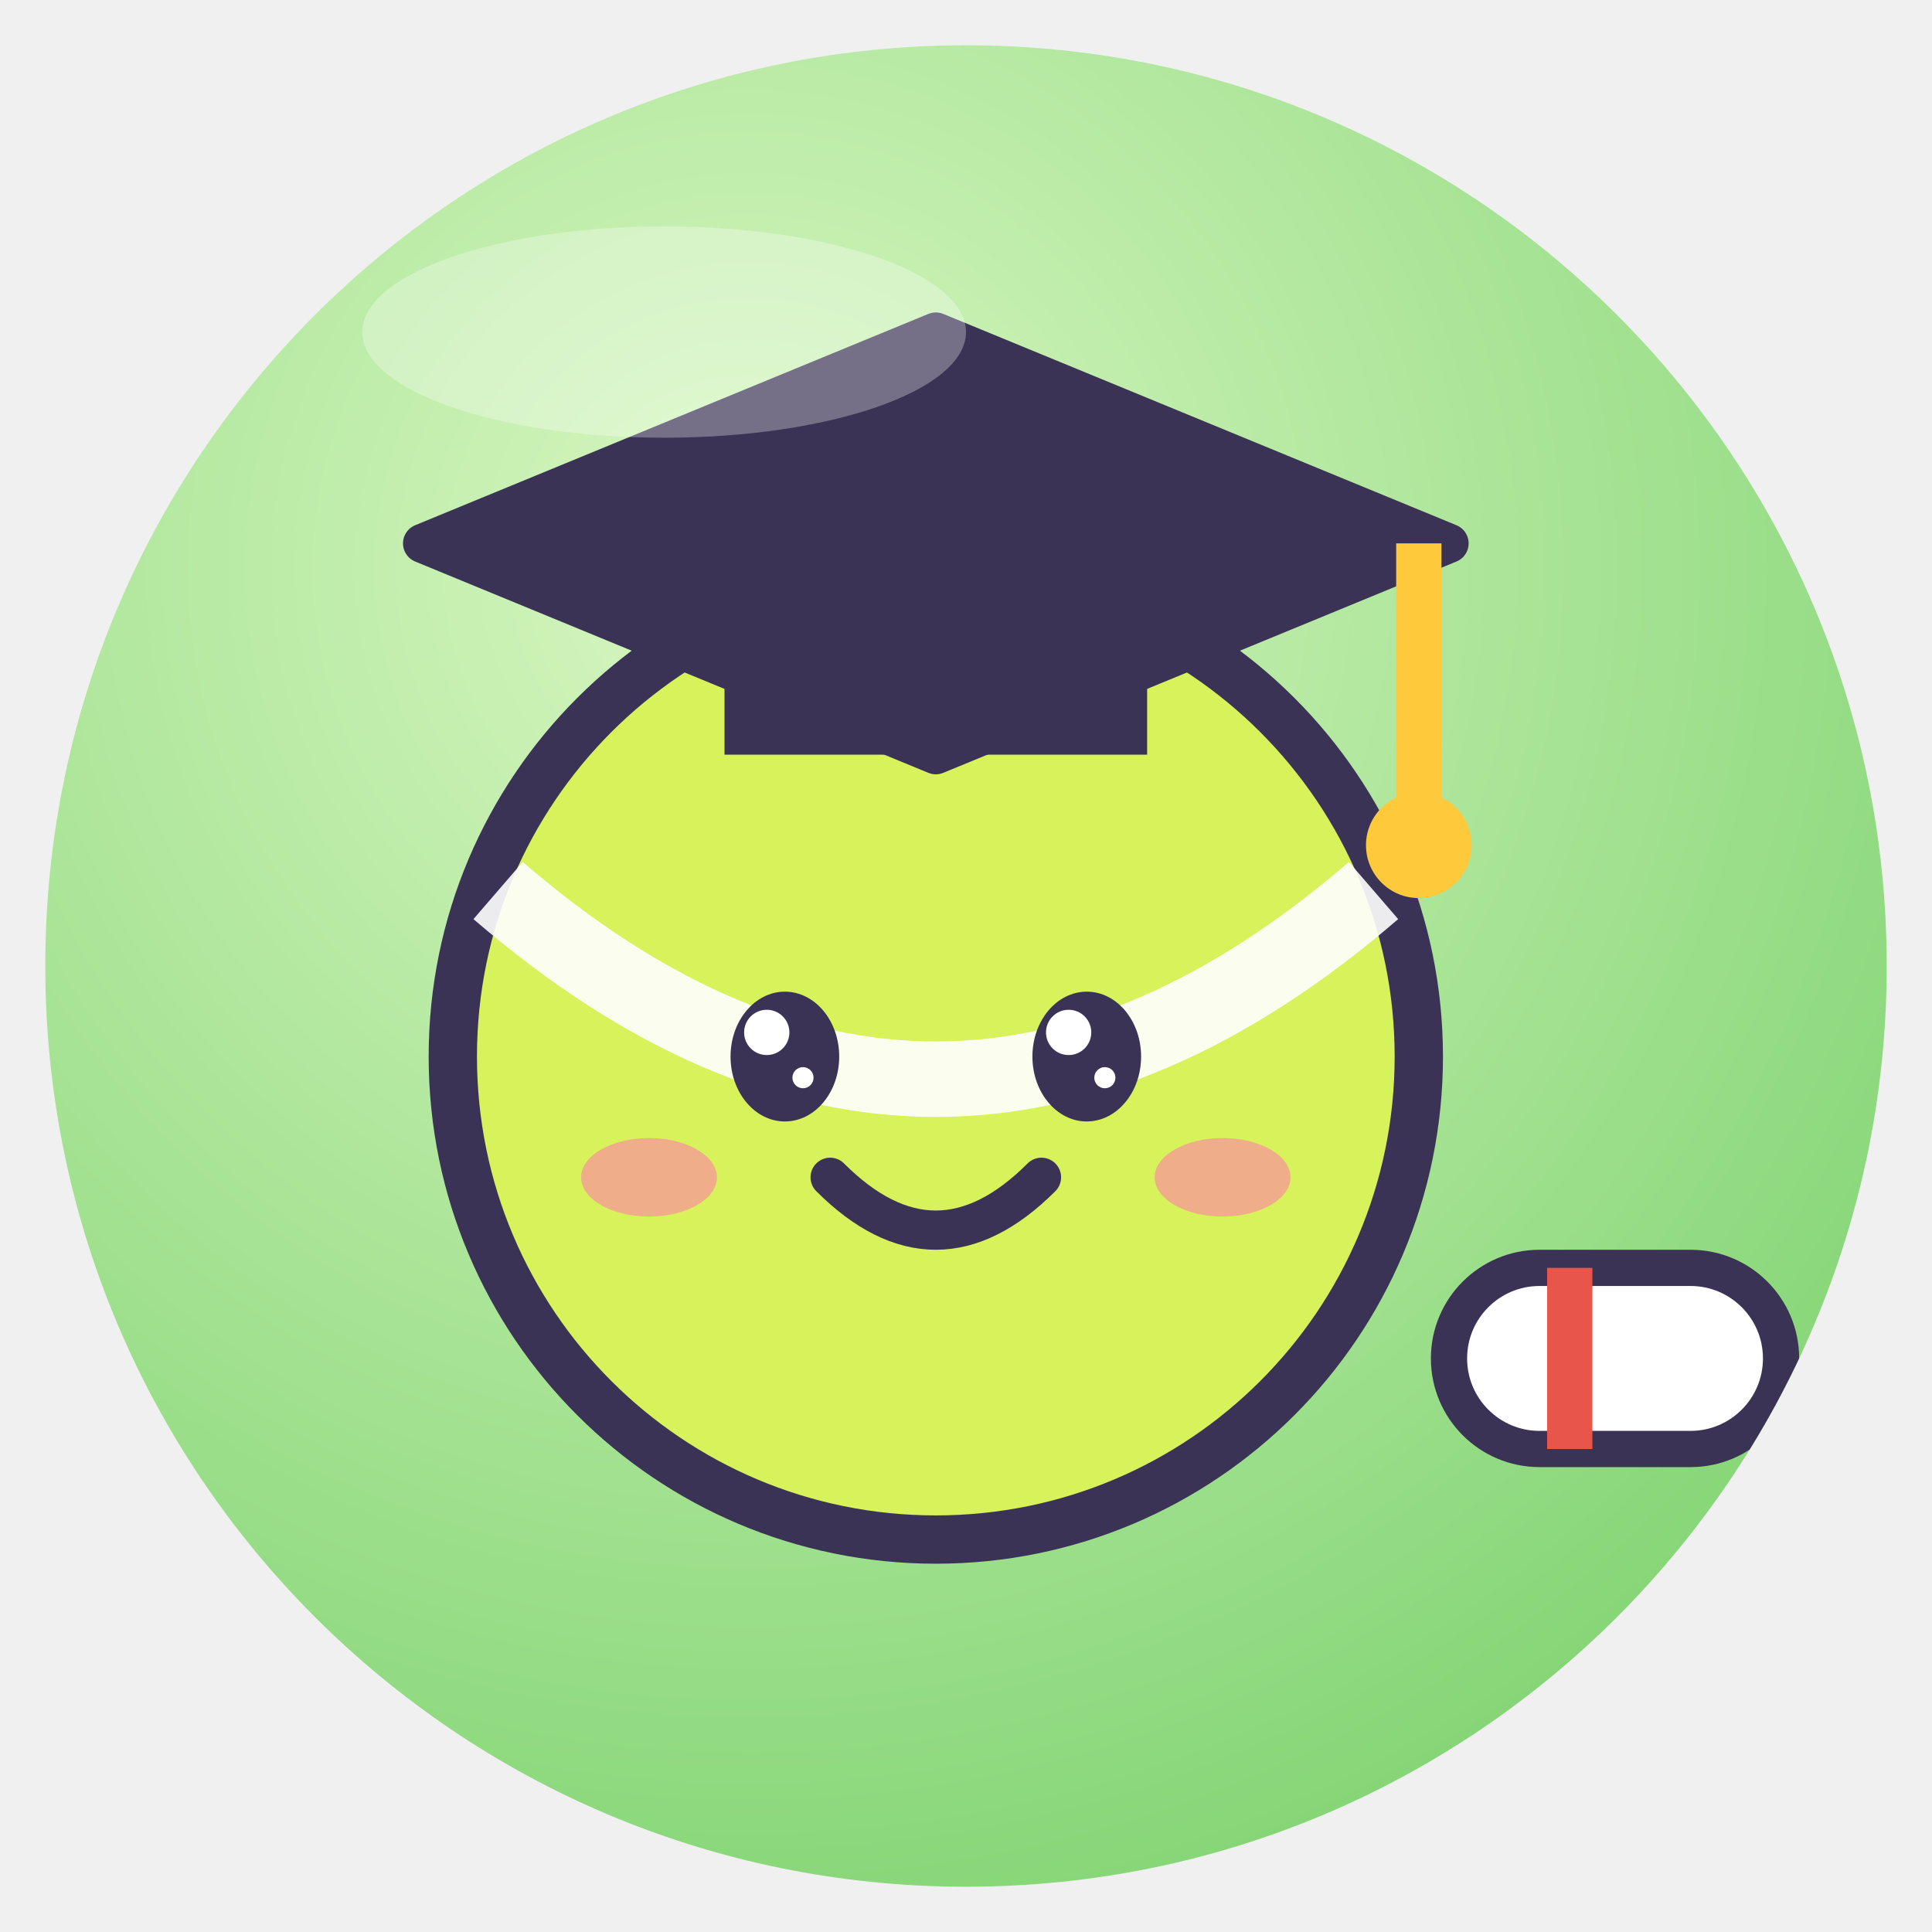
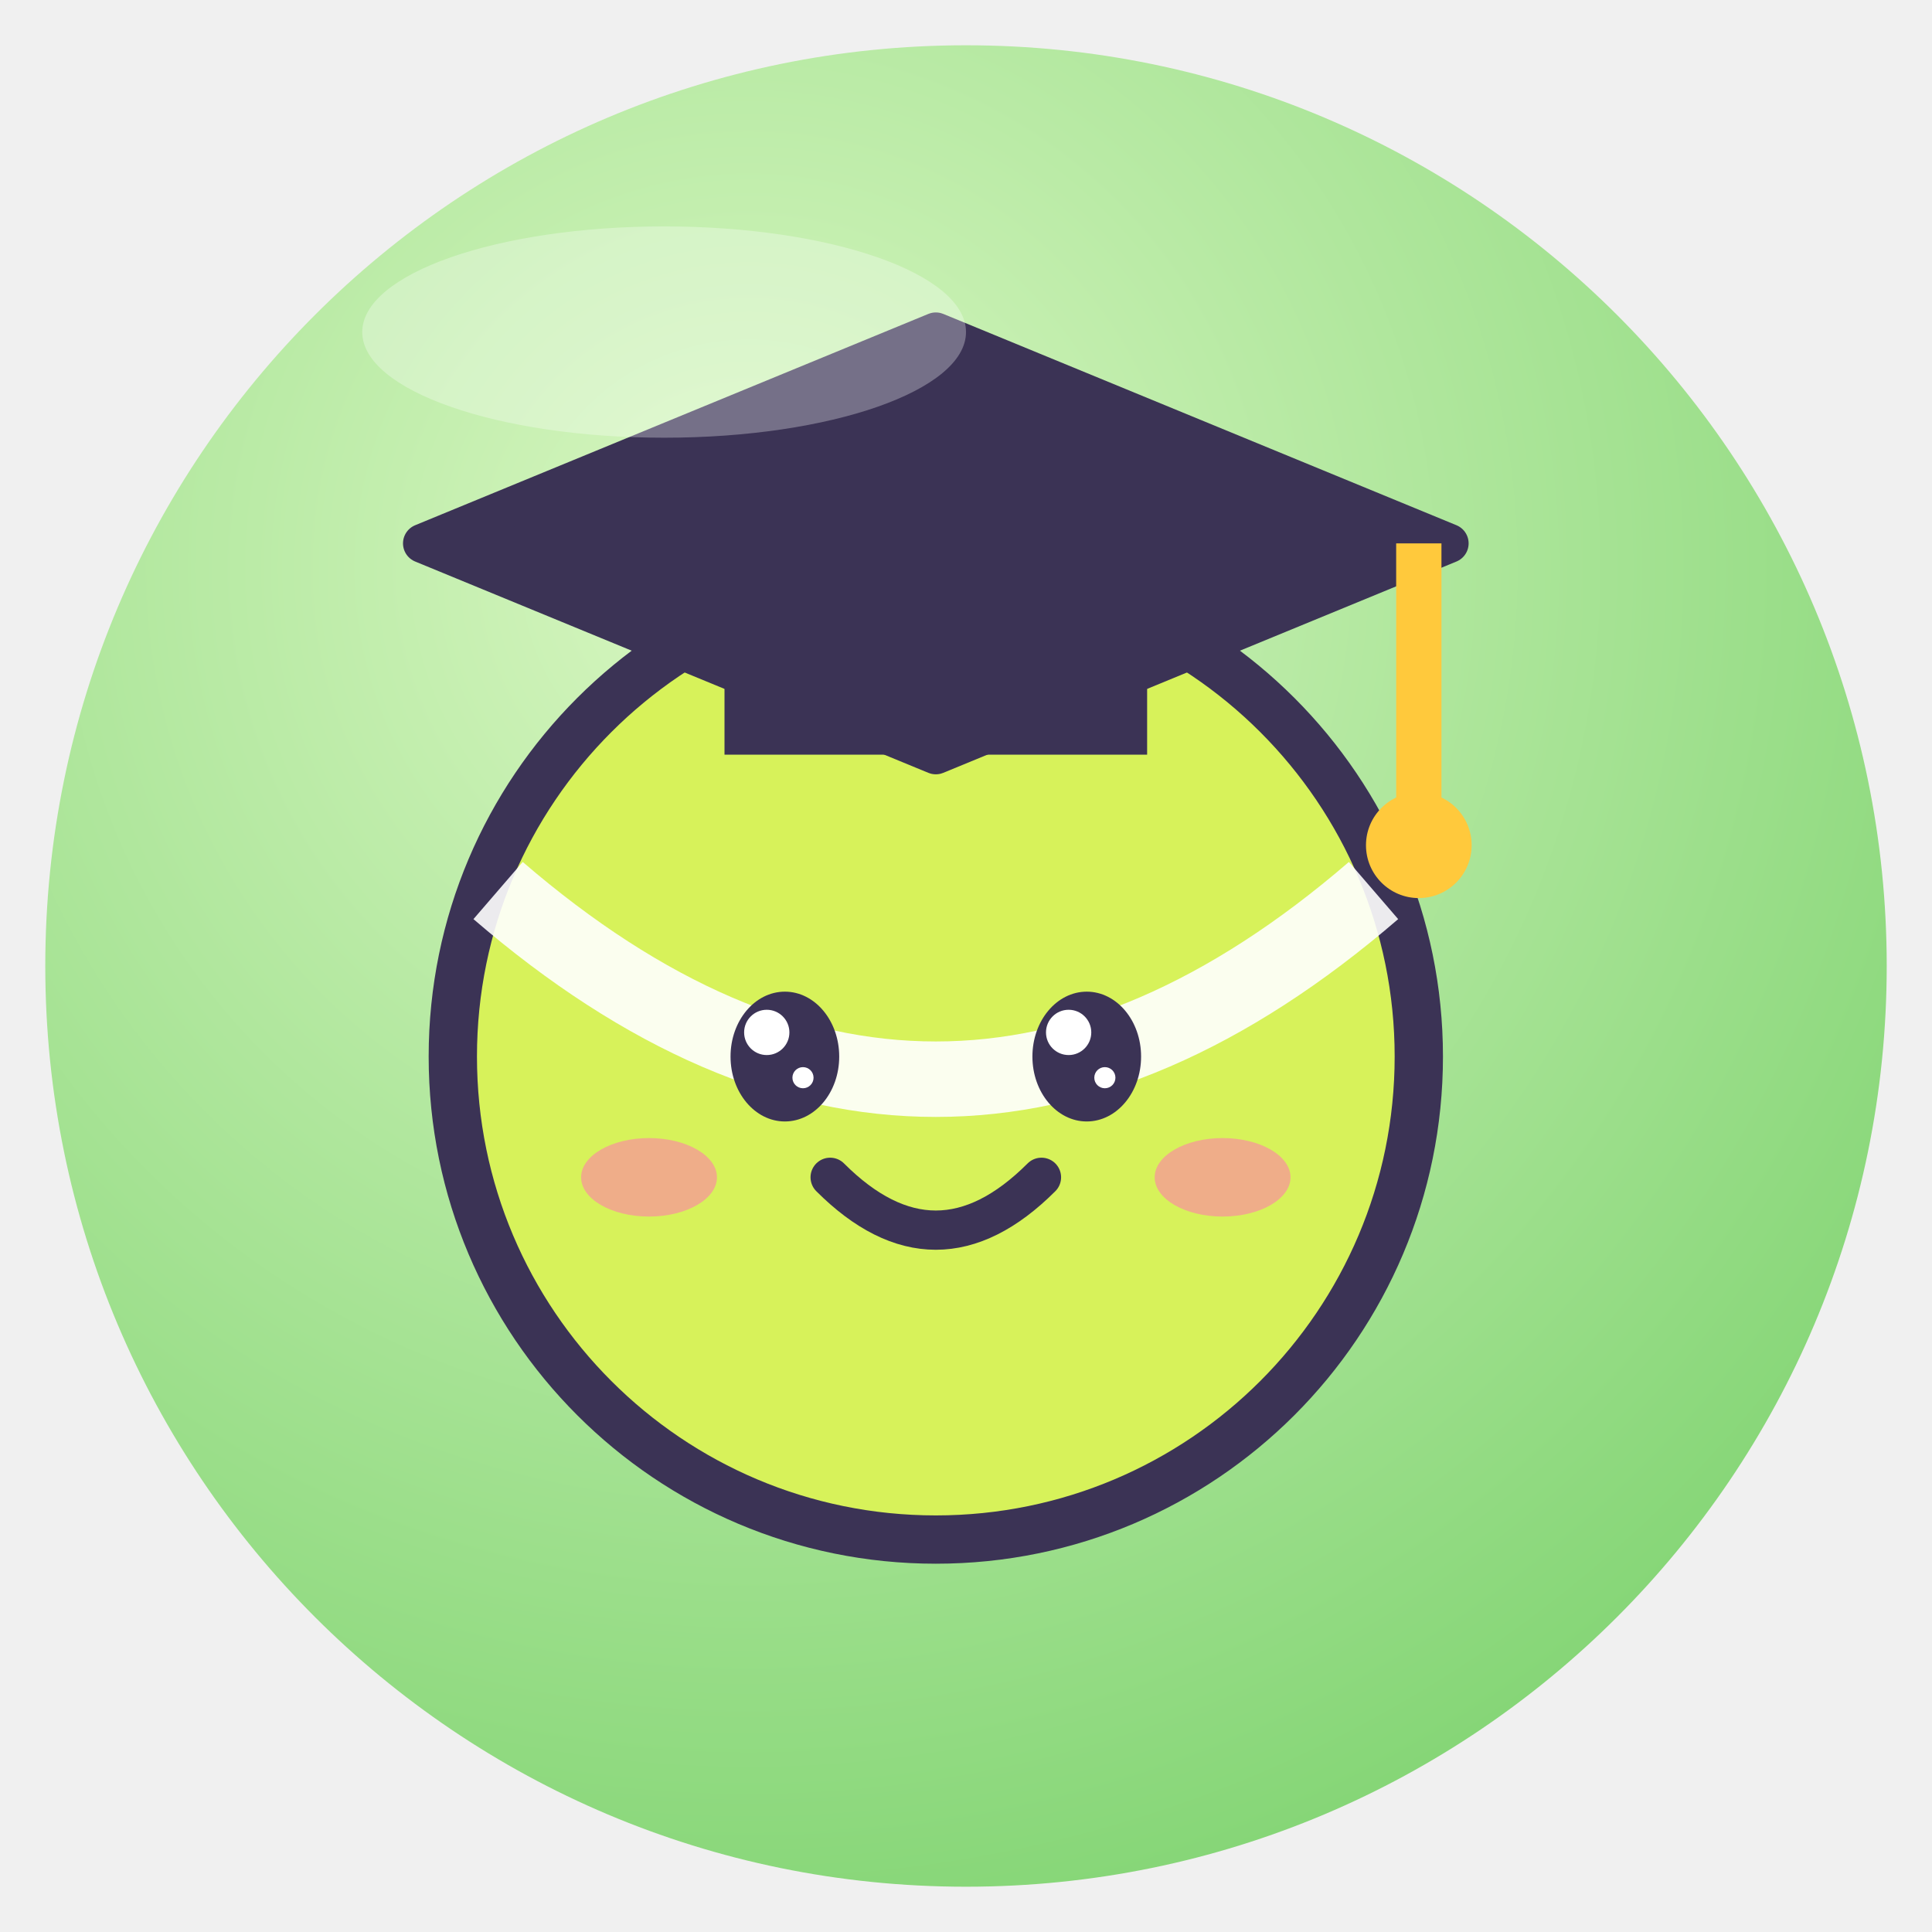
<svg xmlns="http://www.w3.org/2000/svg" viewBox="0 0 128 128" width="128" height="128">
  <defs>
    <radialGradient id="g" cx="38%" cy="28%" r="85%">
      <stop offset="0" stop-color="#D9F7C2" />
      <stop offset="1" stop-color="#7CD26E" />
    </radialGradient>
    <clipPath id="c">
      <circle cx="64" cy="64" r="61" />
    </clipPath>
  </defs>
  <circle cx="64" cy="64" r="61" fill="url(#g)" />
  <g clip-path="url(#c)">
    <circle cx="62" cy="70" r="32" fill="#D7F25A" stroke="#3B3355" stroke-width="3.2" stroke-linejoin="round" stroke-linecap="round" />
    <path d="M33 59 Q62 84 91 59" fill="none" stroke="#fff" stroke-width="5" opacity=".9" />
    <ellipse cx="52" cy="70" rx="3.6" ry="4.3" fill="#3B3355" />
    <circle cx="50.8" cy="68.4" r="1.5" fill="#fff" />
    <circle cx="53.2" cy="71.4" r="0.7" fill="#fff" />
    <ellipse cx="72" cy="70" rx="3.6" ry="4.3" fill="#3B3355" />
    <circle cx="70.8" cy="68.4" r="1.5" fill="#fff" />
    <circle cx="73.2" cy="71.4" r="0.7" fill="#fff" />
    <path d="M55 78 Q62 85 69 78" fill="none" stroke="#3B3355" stroke-width="2.6" stroke-linecap="round" />
    <ellipse cx="43" cy="78" rx="4.5" ry="2.6" fill="#FF7FA8" opacity=".6" />
    <ellipse cx="81" cy="78" rx="4.5" ry="2.6" fill="#FF7FA8" opacity=".6" />
    <path d="M28 36 L62 22 L96 36 L62 50Z" fill="#3B3355" stroke="#3B3355" stroke-linejoin="round" stroke-linecap="round" stroke-width="2.6" />
    <rect x="48" y="40" width="28" height="10" fill="#3B3355" />
    <path d="M94 36 V54" stroke="#FFC93C" stroke-width="3" />
    <circle cx="94" cy="56" r="3.5" fill="#FFC93C" />
-     <rect x="96" y="84" width="22" height="12" rx="6" fill="#fff" stroke="#3B3355" stroke-linejoin="round" stroke-linecap="round" stroke-width="2.4" />
-     <path d="M104 84 V96" stroke="#E8554A" stroke-width="3" />
  </g>
  <ellipse cx="44" cy="22" rx="20" ry="7" fill="#fff" opacity=".3" />
</svg>
